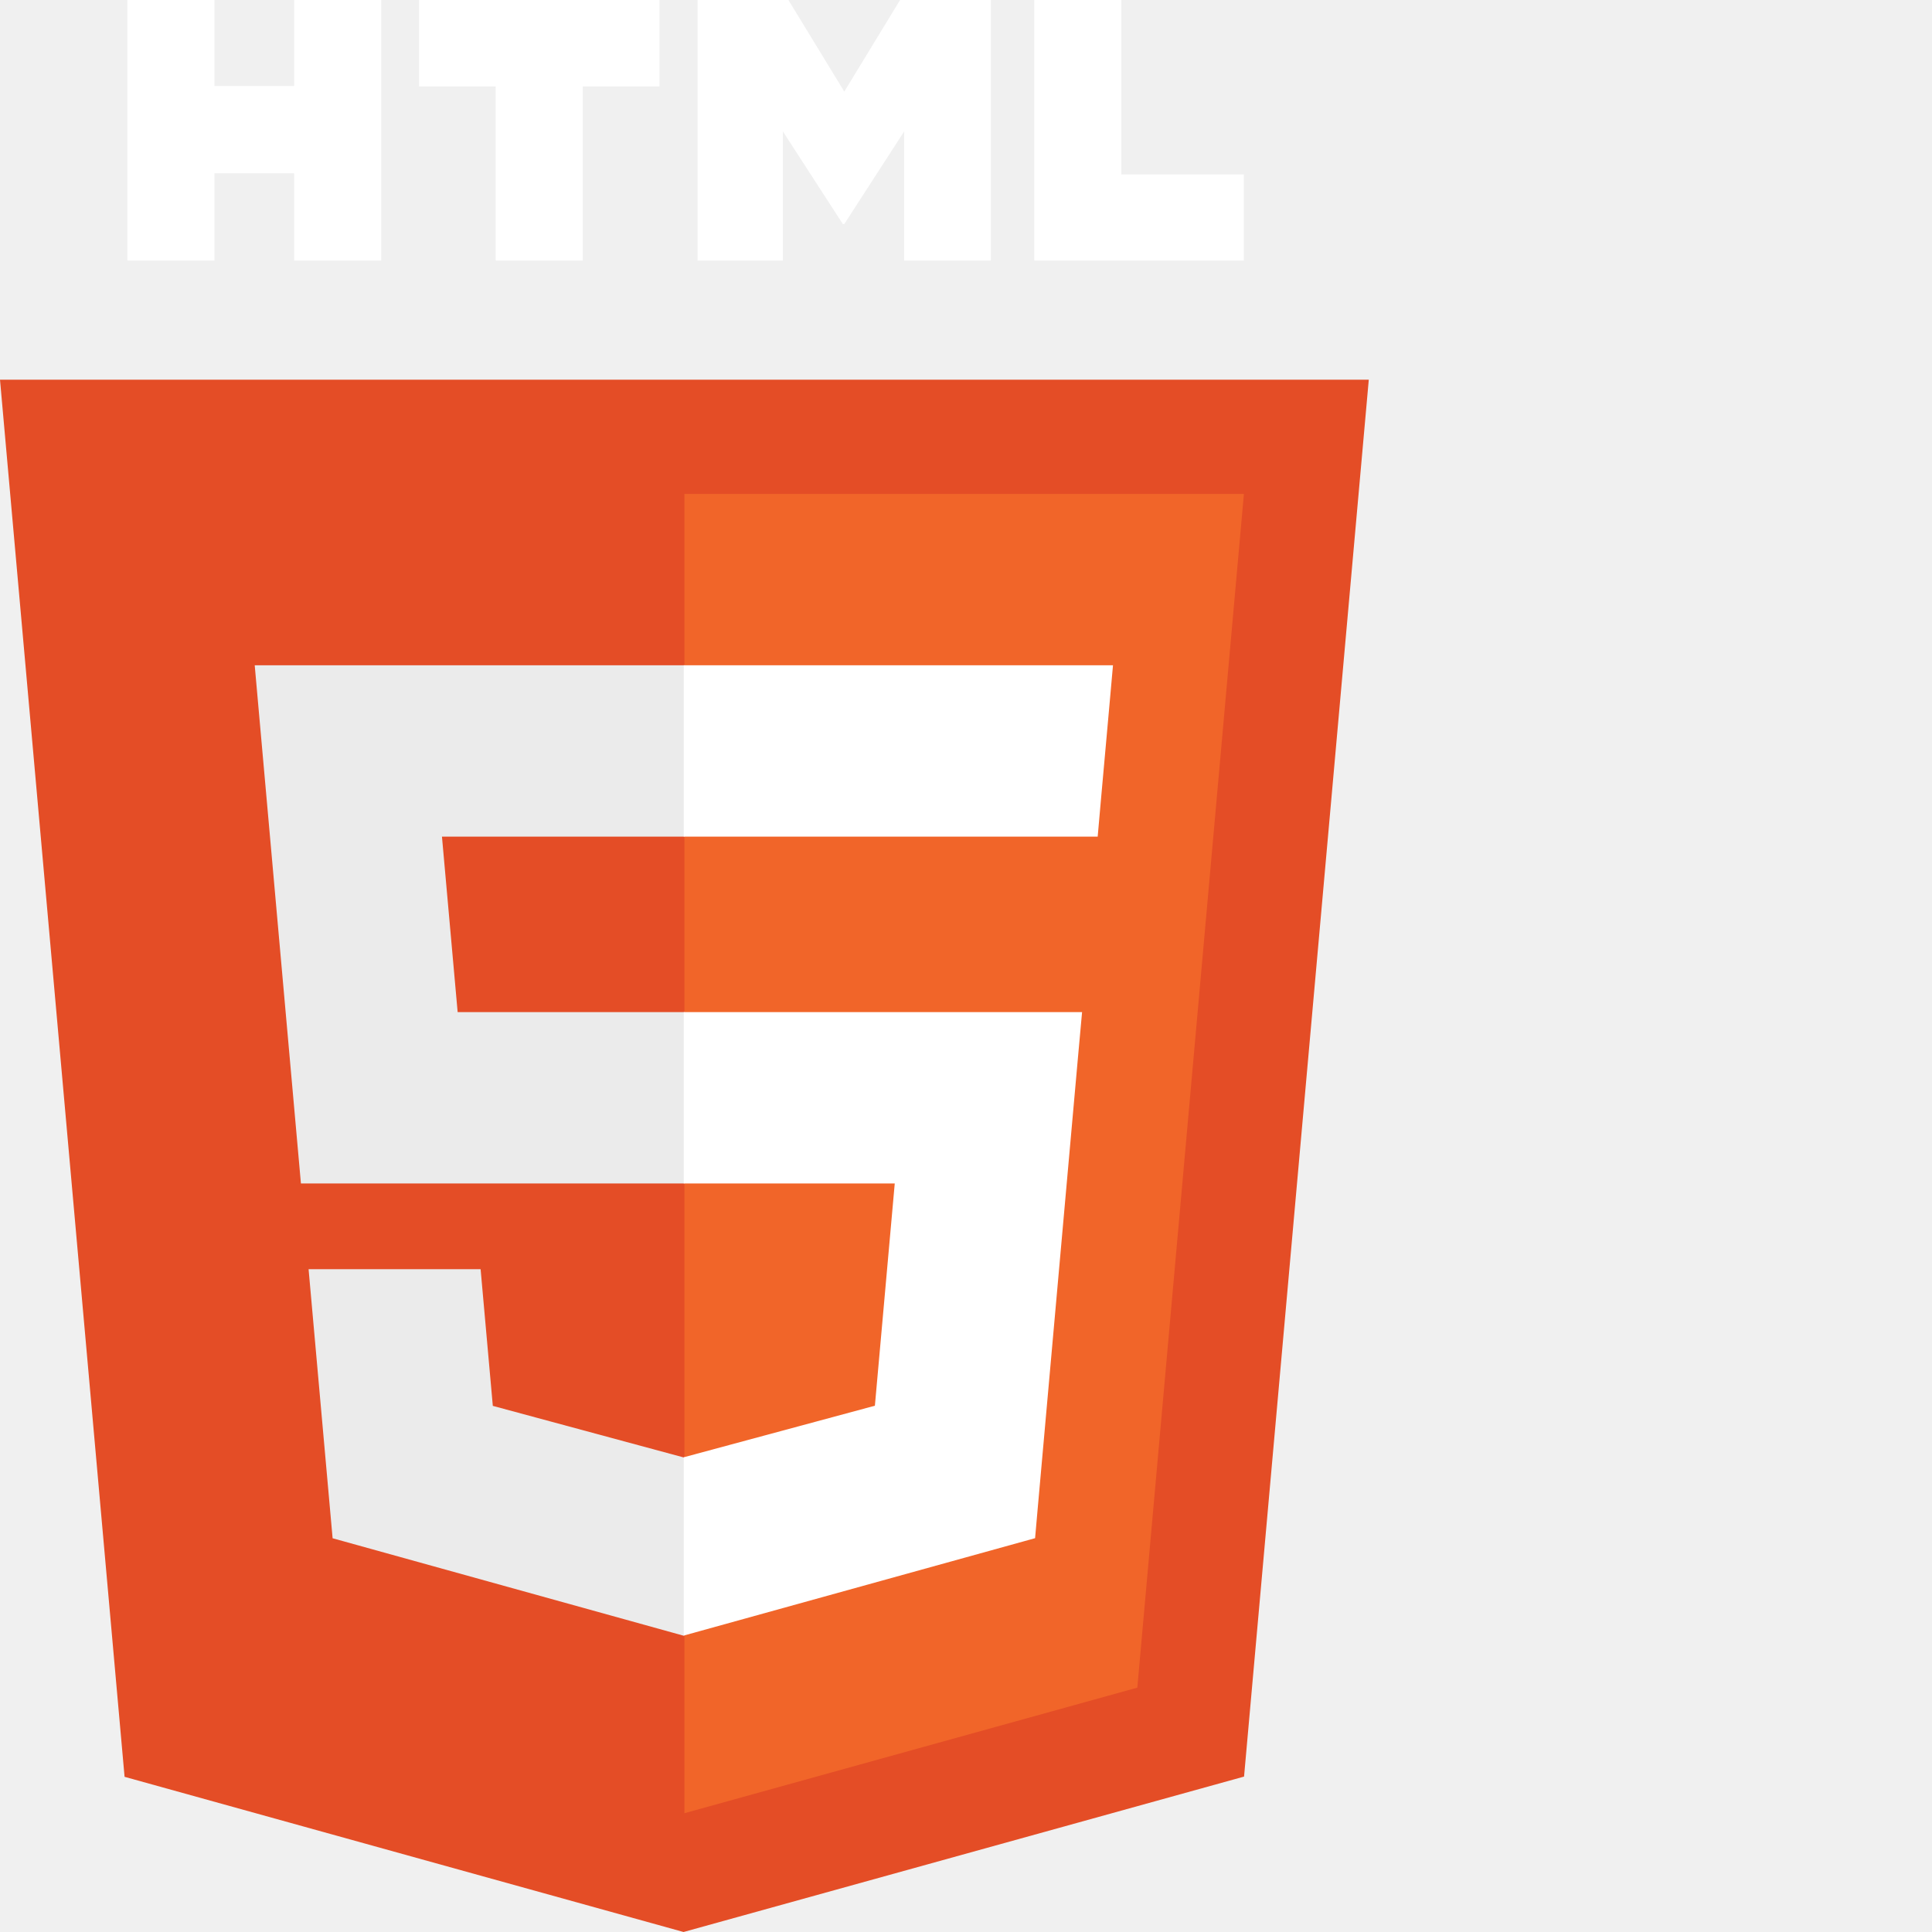
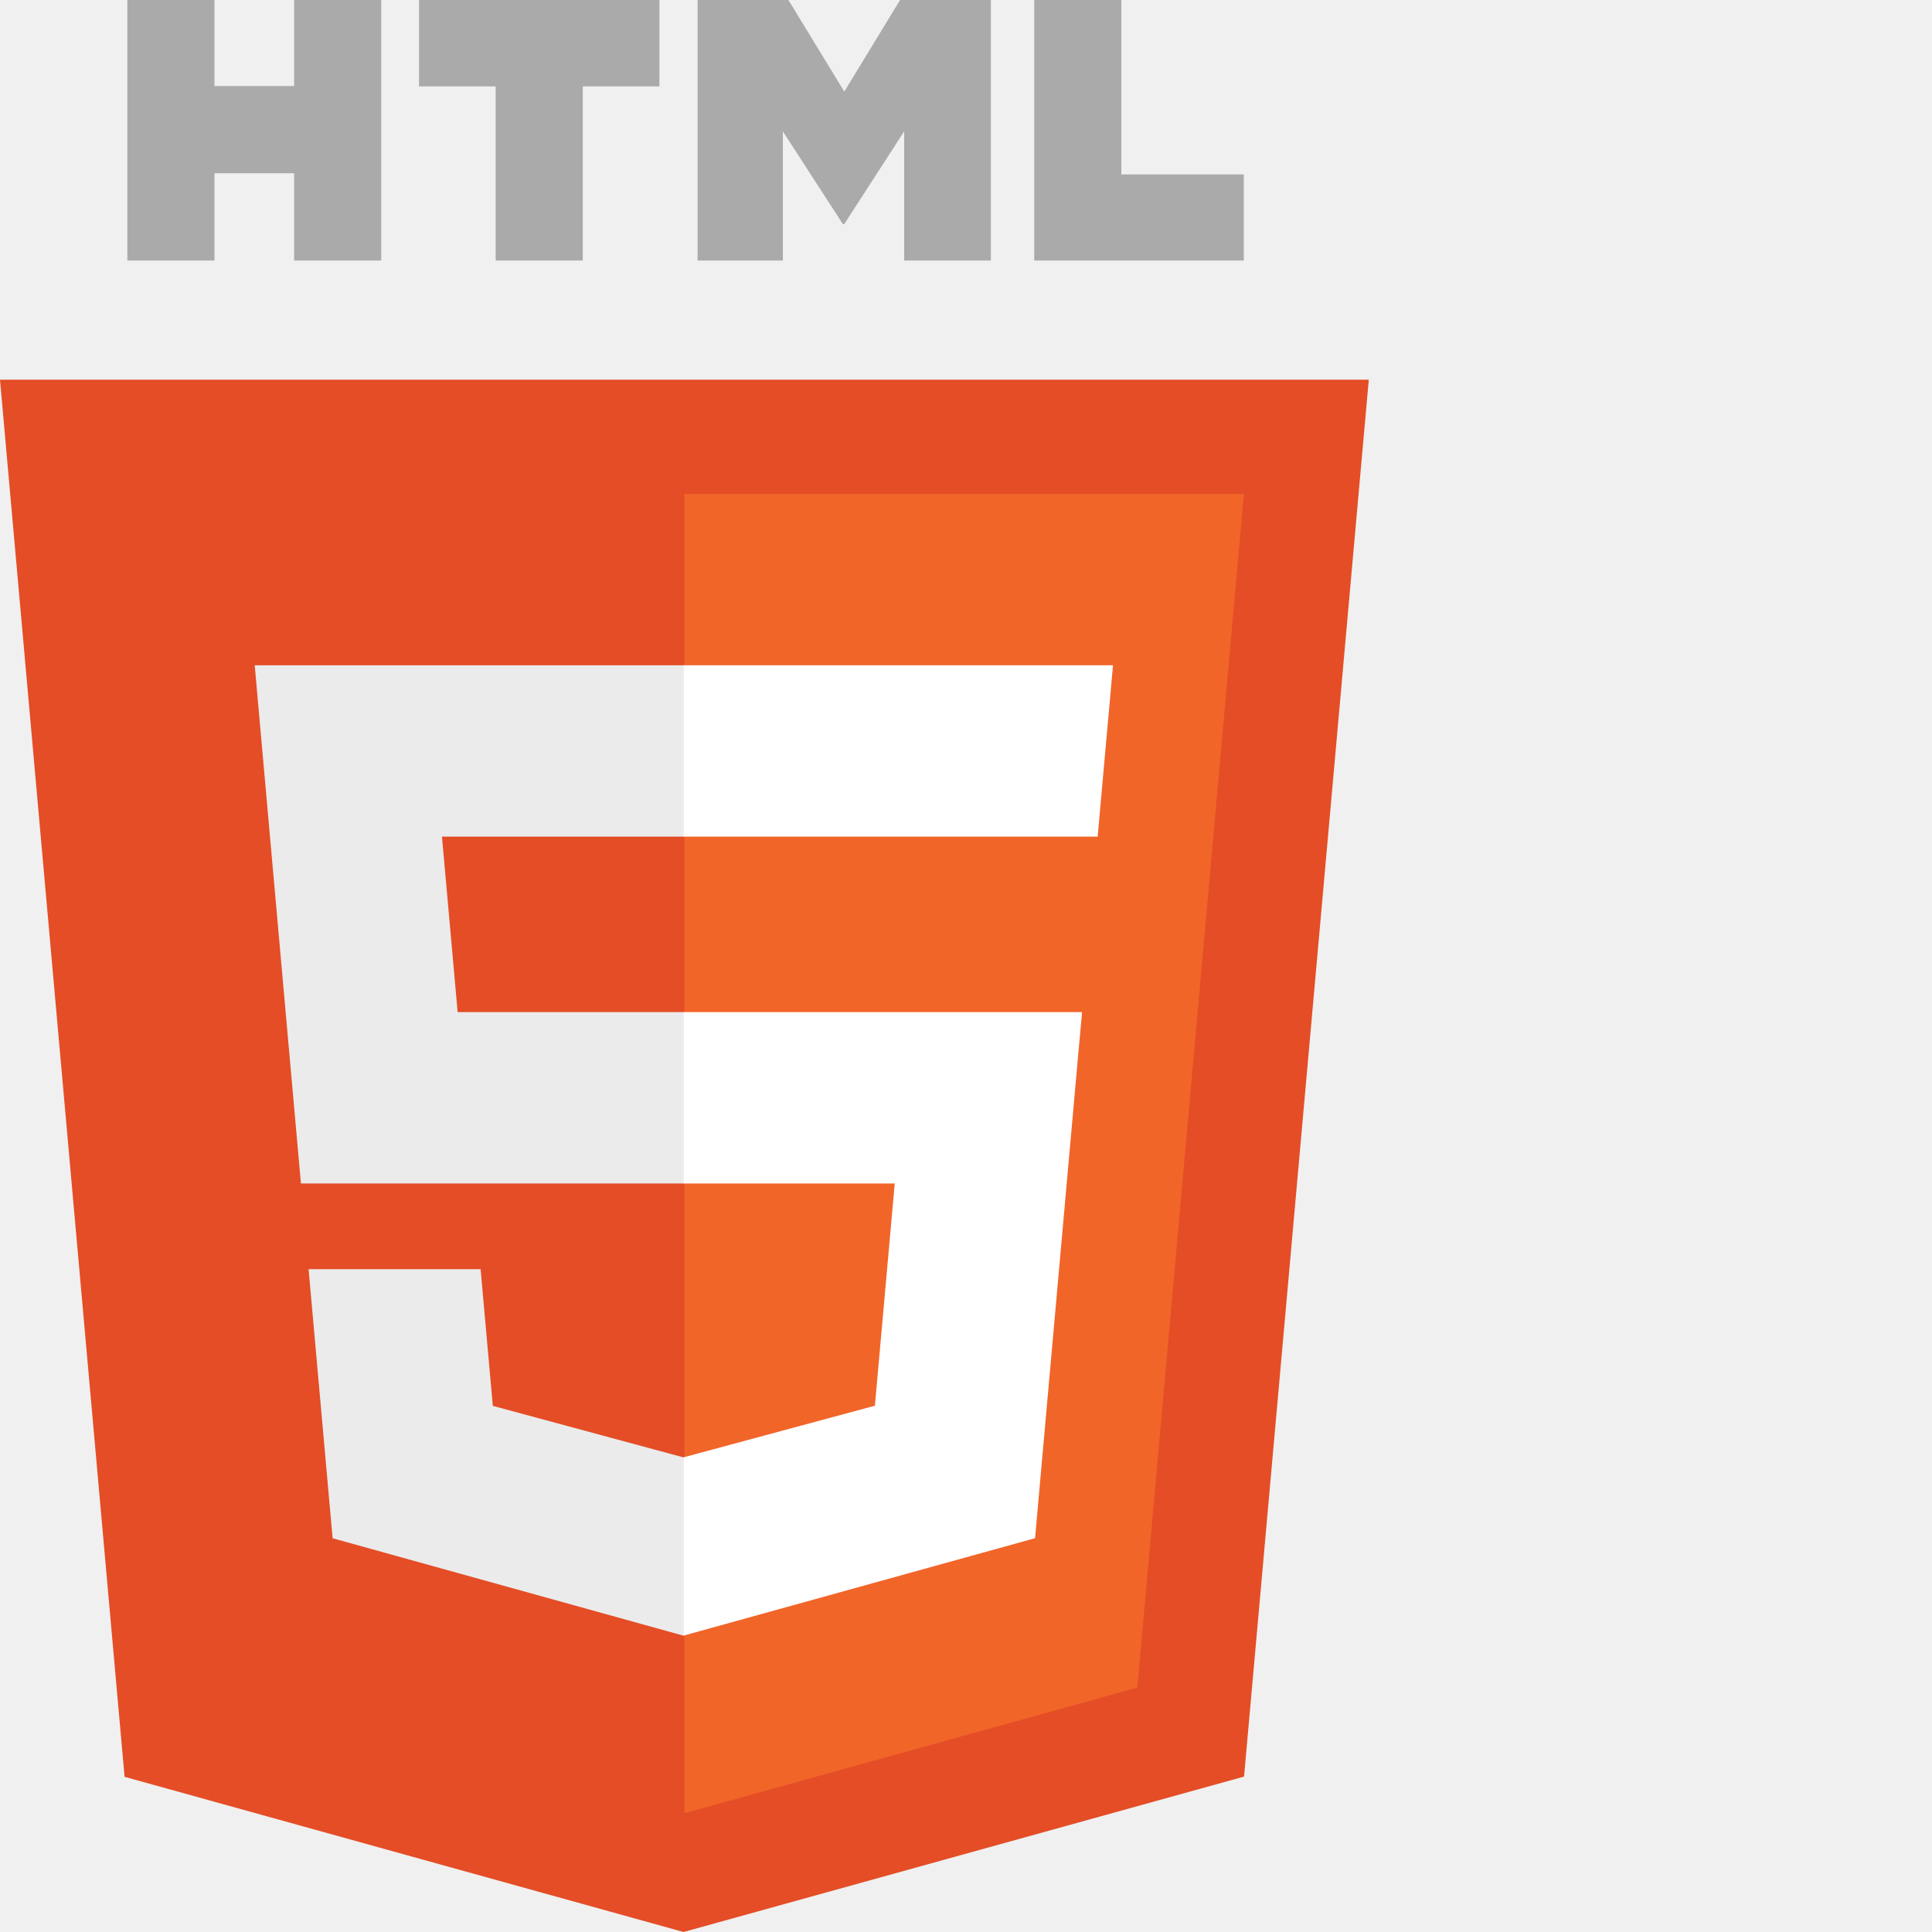
<svg xmlns="http://www.w3.org/2000/svg" version="1.1" id="Capa_1" x="0px" y="0px" viewBox="0 0 2500 2500" style="enable-background:new 0 0 2500 2500;" xml:space="preserve">
  <style type="text/css">
	.st0{fill:#E44D26;}
	.st1{fill:#F16529;}
	.st2{fill:#EBEBEB;}
- 	.st3{fill:#FFFFFF;}
+ 	.st3{fill:#AAAAAA;}
+ 	.st4{fill:#FFFFFF;}
</style>
  <path class="st0" d="M1771.2,491.3l-161.4,1807.6L884.5,2500l-723.3-200.8L0,491.3H1771.2z" />
  <path class="st1" d="M885.6,2346.3l586.1-162.5l137.9-1544.7h-724V2346.3z" />
  <path class="st2" d="M571.9,1082.6h313.7V860.9h-556l5.3,59.5l54.5,611h496.2v-221.7H592.2L571.9,1082.6z M621.9,1642.3H399.3  l31.1,348.2l454.2,126.1l1-0.3v-230.7l-1,0.3l-246.9-66.7L621.9,1642.3z" />
-   <path class="st3" d="M164.8,0h112.7v111.3h103.1V0h112.7v337.1H380.6V224.2H277.5v112.9H164.8L164.8,0L164.8,0z M641.4,111.8h-99.2  V0h311.1v111.8h-99.2v225.3H641.4L641.4,111.8L641.4,111.8L641.4,111.8z M902.7,0h117.5l72.3,118.5L1164.7,0h117.5v337.1H1170V170  l-77.5,119.9h-1.9L1013,170v167.1H902.7V0z M1338.3,0H1451v225.7h158.5v111.4h-271.2L1338.3,0L1338.3,0z" />
-   <path class="st3" d="M884.8,1531.4h273l-25.7,287.6l-247.3,66.7v230.7l454.6-126l3.3-37.5l52.1-583.7l5.4-59.5H884.8V1531.4z   M884.8,1082.1v0.5h535.6l4.4-49.8l10.1-112.4l5.3-59.5H884.8V1082.1L884.8,1082.1z" />
+   <path class="st3" d="M164.8,0h112.7v111.3h103.1V0h112.7v337.1H380.6V224.2H277.5v112.9H164.8V0L164.8,0z M641.4,111.8h-99.2V0  h311.1v111.8h-99.2v225.3H641.4V111.8L641.4,111.8L641.4,111.8z M902.7,0h117.5l72.3,118.5L1164.7,0h117.5v337.1H1170V170  l-77.5,119.9h-1.9L1013,170v167.1H902.7V0z M1338.3,0H1451v225.7h158.5v111.4h-271.2V0L1338.3,0z" />
+   <path class="st4" d="M884.8,1531.4h273l-25.7,287.6l-247.3,66.7v230.7l454.6-126l3.3-37.5l52.1-583.7l5.4-59.5H884.8V1531.4z   M884.8,1082.1v0.5h535.6l4.4-49.8l10.1-112.4l5.3-59.5H884.8V1082.1L884.8,1082.1z" />
</svg>
